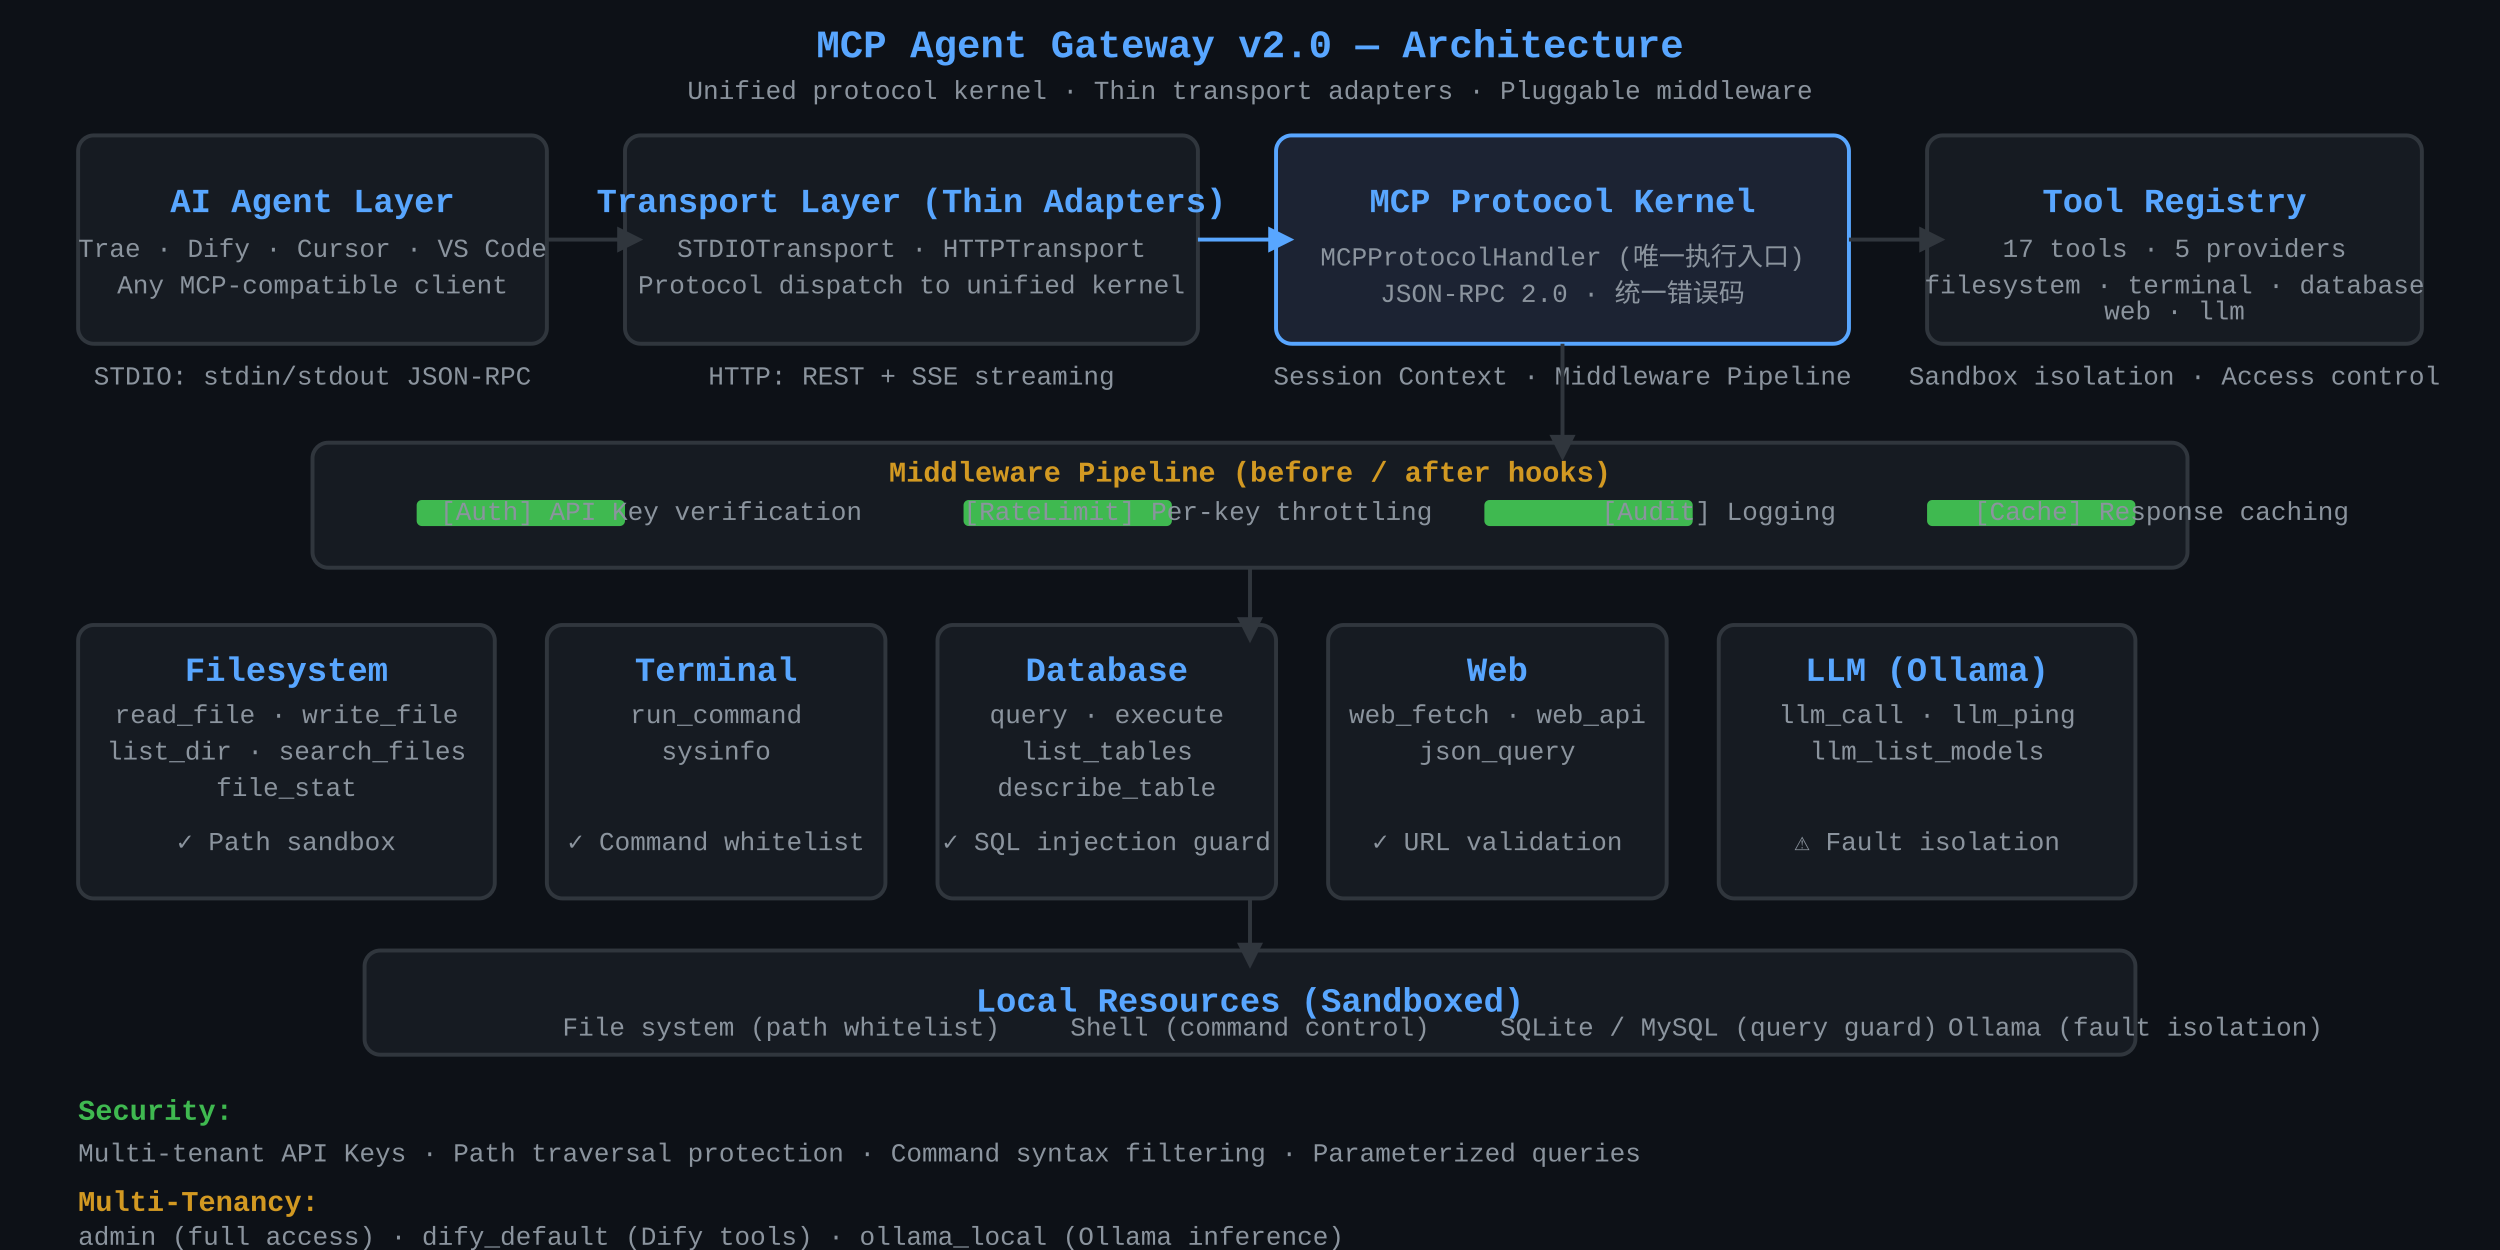
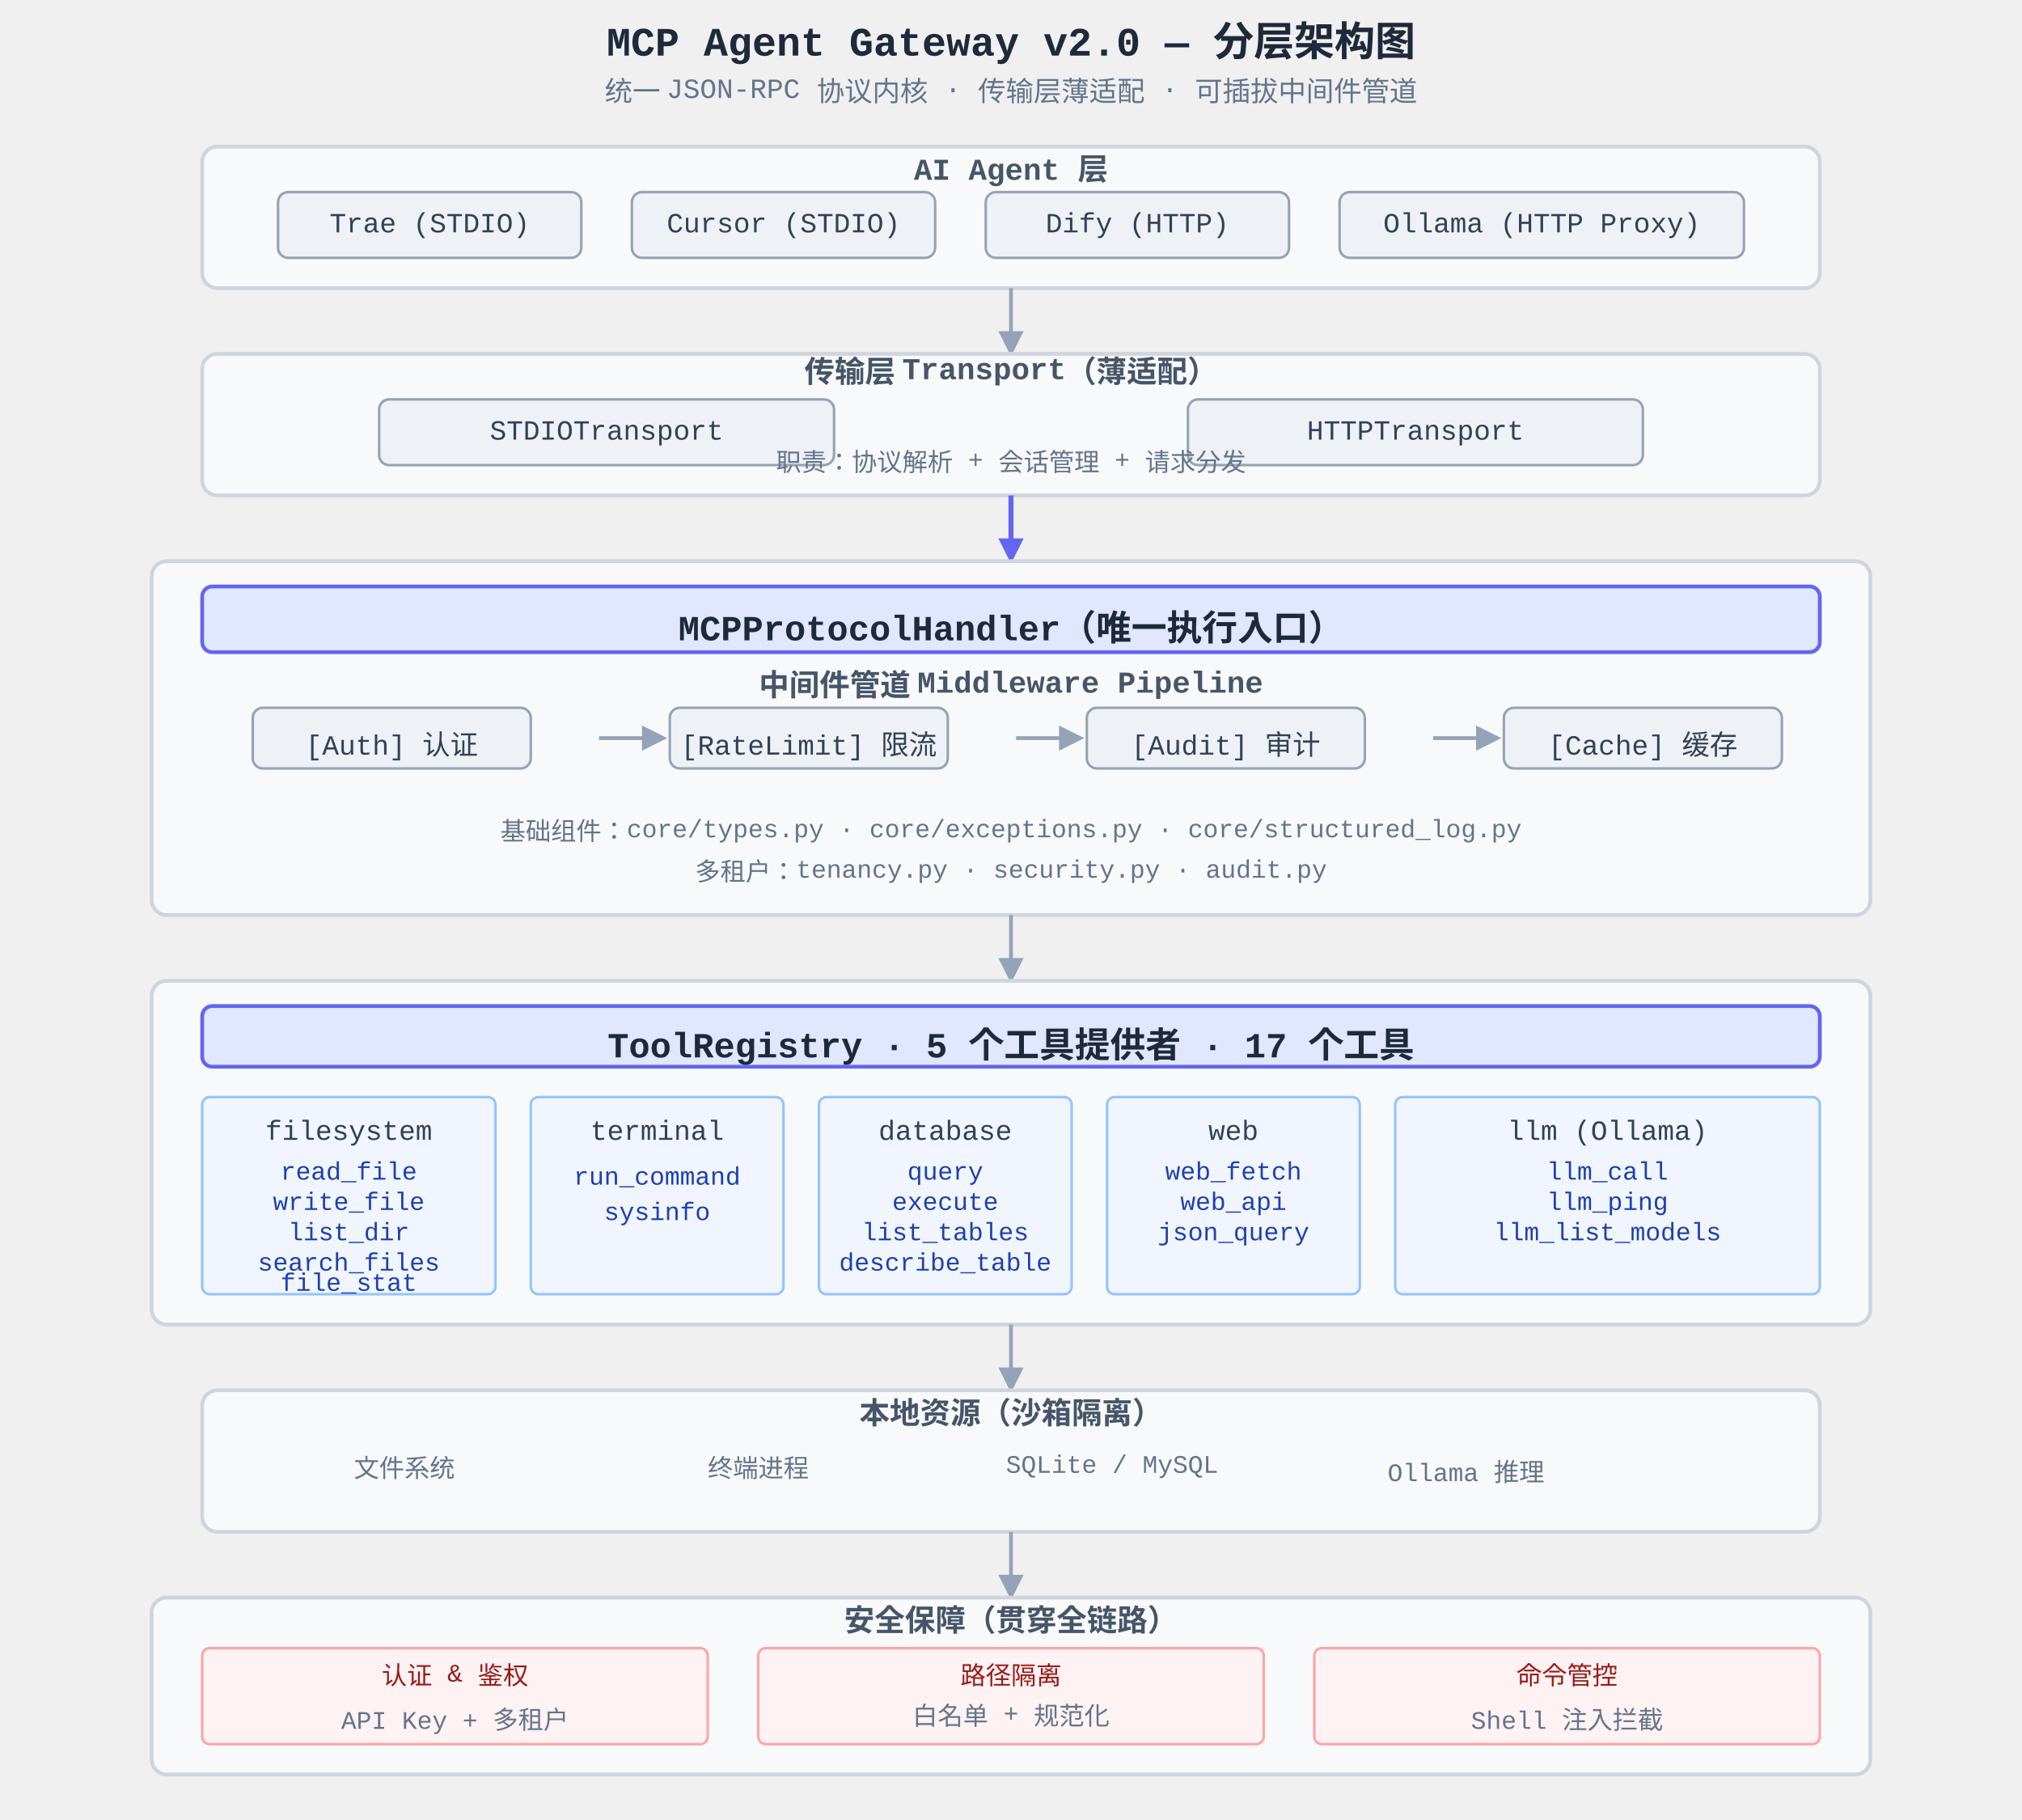
- <svg xmlns="http://www.w3.org/2000/svg" viewBox="0 0 960 480" font-family="Consolas, 'Courier New', monospace">
+ <svg xmlns="http://www.w3.org/2000/svg" viewBox="0 0 800 720" font-family="Consolas, 'Courier New', monospace">
  <defs>
    <style>
-       .bg { fill: #0d1117 }
-       .box { fill: #161b22; stroke: #30363d; stroke-width: 1.5; rx: 6 }
-       .box-active { fill: #1c2333; stroke: #58a6ff; stroke-width: 1.5; rx: 6 }
-       .label { fill: #c9d1d9; font-size: 12px; text-anchor: middle; dominant-baseline: central }
-       .label-bold { fill: #58a6ff; font-size: 13px; font-weight: bold; text-anchor: middle; dominant-baseline: central }
-       .label-small { fill: #8b949e; font-size: 10px; text-anchor: middle; dominant-baseline: central }
-       .arrow { stroke: #30363d; stroke-width: 1.5; fill: none }
-       .arrow-accent { stroke: #58a6ff; stroke-width: 1.5; fill: none }
-       .dot { fill: #3fb950; rx: 2 }
-       .section-title { fill: #d29922; font-size: 11px; text-anchor: middle; dominant-baseline: central; font-weight: bold }
+       .bg { fill: #ffffff }
+       .box-layer { fill: #f8f9fa; stroke: #d0d5dd; stroke-width: 1.5; rx: 6 }
+       .box-module { fill: #eef1f6; stroke: #98a2b3; stroke-width: 1; rx: 4 }
+       .box-highlight { fill: #e0e7ff; stroke: #6366f1; stroke-width: 1.5; rx: 4 }
+       .box-tool { fill: #f0f5ff; stroke: #93c5fd; stroke-width: 1; rx: 3 }
+       .box-security { fill: #fef2f2; stroke: #fca5a5; stroke-width: 1; rx: 3 }
+       .label-title { fill: #1e293b; font-size: 14px; font-weight: bold; text-anchor: middle; dominant-baseline: central }
+       .label-layer { fill: #475569; font-size: 12px; font-weight: bold; text-anchor: middle; dominant-baseline: central }
+       .label-module { fill: #334155; font-size: 11px; text-anchor: middle; dominant-baseline: central }
+       .label-small { fill: #64748b; font-size: 10px; text-anchor: middle; dominant-baseline: central }
+       .label-tool { fill: #1e40af; font-size: 10px; text-anchor: middle; dominant-baseline: central }
+       .label-security { fill: #991b1b; font-size: 10px; text-anchor: middle; dominant-baseline: central }
+       .arrow-down { stroke: #94a3b8; stroke-width: 1.5; fill: none }
+       .arrow-down-accent { stroke: #6366f1; stroke-width: 2; fill: none }
    </style>
  </defs>
-   <rect class="bg" width="960" height="480" />
-   <text x="480" y="22" fill="#58a6ff" font-size="15" font-weight="bold" text-anchor="middle">MCP Agent Gateway v2.0 — Architecture</text>
-   <text x="480" y="38" fill="#8b949e" font-size="10" text-anchor="middle">Unified protocol kernel · Thin transport adapters · Pluggable middleware</text>
-   <rect class="box" x="30" y="52" width="180" height="80" />
-   <text class="label-bold" x="120" y="78">AI Agent Layer</text>
-   <text class="label-small" x="120" y="96">Trae · Dify · Cursor · VS Code</text>
-   <text class="label-small" x="120" y="110">Any MCP-compatible client</text>
-   <rect class="box" x="240" y="52" width="220" height="80" />
-   <text class="label-bold" x="350" y="78">Transport Layer (Thin Adapters)</text>
-   <text class="label-small" x="350" y="96">STDIOTransport · HTTPTransport</text>
-   <text class="label-small" x="350" y="110">Protocol dispatch to unified kernel</text>
-   <rect class="box-active" x="490" y="52" width="220" height="80" />
-   <text class="label-bold" x="600" y="78">MCP Protocol Kernel</text>
-   <text class="label-small" x="600" y="96">MCPProtocolHandler (唯一执行入口)</text>
-   <text class="label-small" x="600" y="110">JSON-RPC 2.0 · 统一错误码</text>
-   <rect class="box" x="740" y="52" width="190" height="80" />
-   <text class="label-bold" x="835" y="78">Tool Registry</text>
-   <text class="label-small" x="835" y="96">17 tools · 5 providers</text>
-   <text class="label-small" x="835" y="110">filesystem · terminal · database</text>
-   <text class="label-small" x="835" y="120">web · llm</text>
-   <path class="arrow" d="M210,92 L240,92" />
-   <polygon fill="#30363d" points="237,87 247,92 237,97" />
-   <path class="arrow-accent" d="M460,92 L490,92" />
-   <polygon fill="#58a6ff" points="487,87 497,92 487,97" />
-   <path class="arrow" d="M710,92 L740,92" />
-   <polygon fill="#30363d" points="737,87 747,92 737,97" />
-   <text class="label-small" x="120" y="145">STDIO: stdin/stdout JSON-RPC</text>
-   <text class="label-small" x="350" y="145">HTTP: REST + SSE streaming</text>
-   <text class="label-small" x="600" y="145">Session Context · Middleware Pipeline</text>
-   <text class="label-small" x="835" y="145">Sandbox isolation · Access control</text>
-   <rect class="box" x="120" y="170" width="720" height="48" />
-   <text class="section-title" x="480" y="182">Middleware Pipeline (before / after hooks)</text>
-   <rect class="dot" x="160" y="192" width="80" height="10" />
-   <text class="label-small" x="250" y="197">[Auth] API Key verification</text>
-   <rect class="dot" x="370" y="192" width="80" height="10" />
-   <text class="label-small" x="460" y="197">[RateLimit] Per-key throttling</text>
-   <rect class="dot" x="570" y="192" width="80" height="10" />
-   <text class="label-small" x="660" y="197">[Audit] Logging</text>
-   <rect class="dot" x="740" y="192" width="80" height="10" />
-   <text class="label-small" x="830" y="197">[Cache] Response caching</text>
-   <path class="arrow" d="M600,132 L600,170" />
-   <polygon fill="#30363d" points="595,167 600,177 605,167" />
-   <rect class="box" x="30" y="240" width="160" height="105" />
-   <text class="label-bold" x="110" y="258">Filesystem</text>
-   <text class="label-small" x="110" y="275">read_file · write_file</text>
-   <text class="label-small" x="110" y="289">list_dir · search_files</text>
-   <text class="label-small" x="110" y="303">file_stat</text>
-   <text class="label-small" x="110" y="323" fill="#3fb950">✓ Path sandbox</text>
-   <rect class="box" x="210" y="240" width="130" height="105" />
-   <text class="label-bold" x="275" y="258">Terminal</text>
-   <text class="label-small" x="275" y="275">run_command</text>
-   <text class="label-small" x="275" y="289">sysinfo</text>
-   <text class="label-small" x="275" y="323" fill="#3fb950">✓ Command whitelist</text>
-   <rect class="box" x="360" y="240" width="130" height="105" />
-   <text class="label-bold" x="425" y="258">Database</text>
-   <text class="label-small" x="425" y="275">query · execute</text>
-   <text class="label-small" x="425" y="289">list_tables</text>
-   <text class="label-small" x="425" y="303">describe_table</text>
-   <text class="label-small" x="425" y="323" fill="#3fb950">✓ SQL injection guard</text>
-   <rect class="box" x="510" y="240" width="130" height="105" />
-   <text class="label-bold" x="575" y="258">Web</text>
-   <text class="label-small" x="575" y="275">web_fetch · web_api</text>
-   <text class="label-small" x="575" y="289">json_query</text>
-   <text class="label-small" x="575" y="323" fill="#3fb950">✓ URL validation</text>
-   <rect class="box" x="660" y="240" width="160" height="105" />
-   <text class="label-bold" x="740" y="258">LLM (Ollama)</text>
-   <text class="label-small" x="740" y="275">llm_call · llm_ping</text>
-   <text class="label-small" x="740" y="289">llm_list_models</text>
-   <text class="label-small" x="740" y="323" fill="#f85149">⚠ Fault isolation</text>
-   <path class="arrow" d="M480,218 L480,240" />
-   <polygon fill="#30363d" points="475,237 480,247 485,237" />
-   <rect class="box" x="140" y="365" width="680" height="40" />
-   <text class="label-bold" x="480" y="385">Local Resources (Sandboxed)</text>
-   <text class="label-small" x="300" y="395">File system (path whitelist)</text>
-   <text class="label-small" x="480" y="395">Shell (command control)</text>
-   <text class="label-small" x="660" y="395">SQLite / MySQL (query guard)</text>
-   <text class="label-small" x="820" y="395">Ollama (fault isolation)</text>
-   <path class="arrow" d="M480,345 L480,365" />
-   <polygon fill="#30363d" points="475,362 480,372 485,362" />
-   <text x="30" y="430" fill="#3fb950" font-size="11" font-weight="bold">Security:</text>
-   <text x="30" y="446" fill="#8b949e" font-size="10">Multi-tenant API Keys · Path traversal protection · Command syntax filtering · Parameterized queries</text>
-   <text x="30" y="465" fill="#d29922" font-size="11" font-weight="bold">Multi-Tenancy:</text>
-   <text x="30" y="478" fill="#8b949e" font-size="10">admin (full access) · dify_default (Dify tools) · ollama_local (Ollama inference)</text>
+   <text x="400" y="22" fill="#1e293b" font-size="16" font-weight="bold" text-anchor="middle">MCP Agent Gateway v2.0 — 分层架构图</text>
+   <text x="400" y="40" fill="#64748b" font-size="11" text-anchor="middle">统一 JSON-RPC 协议内核 · 传输层薄适配 · 可插拔中间件管道</text>
+   <rect class="box-layer" x="80" y="58" width="640" height="56" />
+   <text class="label-layer" x="400" y="64">AI Agent 层</text>
+   <rect class="box-module" x="110" y="76" width="120" height="26" />
+   <text class="label-module" x="170" y="89">Trae (STDIO)</text>
+   <rect class="box-module" x="250" y="76" width="120" height="26" />
+   <text class="label-module" x="310" y="89">Cursor (STDIO)</text>
+   <rect class="box-module" x="390" y="76" width="120" height="26" />
+   <text class="label-module" x="450" y="89">Dify (HTTP)</text>
+   <rect class="box-module" x="530" y="76" width="160" height="26" />
+   <text class="label-module" x="610" y="89">Ollama (HTTP Proxy)</text>
+   <path class="arrow-down" d="M400,114 L400,134" />
+   <polygon fill="#94a3b8" points="395,131 400,141 405,131" />
+   <rect class="box-layer" x="80" y="140" width="640" height="56" />
+   <text class="label-layer" x="400" y="146">传输层 Transport（薄适配）</text>
+   <rect class="box-module" x="150" y="158" width="180" height="26" />
+   <text class="label-module" x="240" y="171">STDIOTransport</text>
+   <rect class="box-module" x="470" y="158" width="180" height="26" />
+   <text class="label-module" x="560" y="171">HTTPTransport</text>
+   <text class="label-small" x="400" y="182">职责：协议解析 + 会话管理 + 请求分发</text>
+   <path class="arrow-down-accent" d="M400,196 L400,216" />
+   <polygon fill="#6366f1" points="395,213 400,223 405,213" />
+   <rect class="box-layer" x="60" y="222" width="680" height="140" />
+   <rect class="box-highlight" x="80" y="232" width="640" height="26" />
+   <text class="label-title" x="400" y="245">MCPProtocolHandler（唯一执行入口）</text>
+   <text class="label-layer" x="400" y="270">中间件管道 Middleware Pipeline</text>
+   <rect class="box-module" x="100" y="280" width="110" height="24" />
+   <text class="label-module" x="155" y="292">[Auth] 认证</text>
+   <path class="arrow-down" d="M237,292 L257,292" />
+   <polygon fill="#94a3b8" points="254,287 264,292 254,297" />
+   <rect class="box-module" x="265" y="280" width="110" height="24" />
+   <text class="label-module" x="320" y="292">[RateLimit] 限流</text>
+   <path class="arrow-down" d="M402,292 L422,292" />
+   <polygon fill="#94a3b8" points="419,287 429,292 419,297" />
+   <rect class="box-module" x="430" y="280" width="110" height="24" />
+   <text class="label-module" x="485" y="292">[Audit] 审计</text>
+   <path class="arrow-down" d="M567,292 L587,292" />
+   <polygon fill="#94a3b8" points="584,287 594,292 584,297" />
+   <rect class="box-module" x="595" y="280" width="110" height="24" />
+   <text class="label-module" x="650" y="292">[Cache] 缓存</text>
+   <text class="label-small" x="400" y="328">基础组件：core/types.py · core/exceptions.py · core/structured_log.py</text>
+   <text class="label-small" x="400" y="344">多租户：tenancy.py · security.py · audit.py</text>
+   <path class="arrow-down" d="M400,362 L400,382" />
+   <polygon fill="#94a3b8" points="395,379 400,389 405,379" />
+   <rect class="box-layer" x="60" y="388" width="680" height="136" />
+   <rect class="box-highlight" x="80" y="398" width="640" height="24" />
+   <text class="label-title" x="400" y="410">ToolRegistry · 5 个工具提供者 · 17 个工具</text>
+   <rect class="box-tool" x="80" y="434" width="116" height="78" />
+   <text class="label-module" x="138" y="448">filesystem</text>
+   <text class="label-tool" x="138" y="464">read_file</text>
+   <text class="label-tool" x="138" y="476">write_file</text>
+   <text class="label-tool" x="138" y="488">list_dir</text>
+   <text class="label-tool" x="138" y="500">search_files</text>
+   <text class="label-tool" x="138" y="508">file_stat</text>
+   <rect class="box-tool" x="210" y="434" width="100" height="78" />
+   <text class="label-module" x="260" y="448">terminal</text>
+   <text class="label-tool" x="260" y="466">run_command</text>
+   <text class="label-tool" x="260" y="480">sysinfo</text>
+   <rect class="box-tool" x="324" y="434" width="100" height="78" />
+   <text class="label-module" x="374" y="448">database</text>
+   <text class="label-tool" x="374" y="464">query</text>
+   <text class="label-tool" x="374" y="476">execute</text>
+   <text class="label-tool" x="374" y="488">list_tables</text>
+   <text class="label-tool" x="374" y="500">describe_table</text>
+   <rect class="box-tool" x="438" y="434" width="100" height="78" />
+   <text class="label-module" x="488" y="448">web</text>
+   <text class="label-tool" x="488" y="464">web_fetch</text>
+   <text class="label-tool" x="488" y="476">web_api</text>
+   <text class="label-tool" x="488" y="488">json_query</text>
+   <rect class="box-tool" x="552" y="434" width="168" height="78" />
+   <text class="label-module" x="636" y="448">llm (Ollama)</text>
+   <text class="label-tool" x="636" y="464">llm_call</text>
+   <text class="label-tool" x="636" y="476">llm_ping</text>
+   <text class="label-tool" x="636" y="488">llm_list_models</text>
+   <path class="arrow-down" d="M400,524 L400,544" />
+   <polygon fill="#94a3b8" points="395,541 400,551 405,541" />
+   <rect class="box-layer" x="80" y="550" width="640" height="56" />
+   <text class="label-layer" x="400" y="558">本地资源（沙箱隔离）</text>
+   <text class="label-small" x="160" y="580">文件系统</text>
+   <text class="label-small" x="300" y="580">终端进程</text>
+   <text class="label-small" x="440" y="580">SQLite / MySQL</text>
+   <text class="label-small" x="580" y="580">Ollama 推理</text>
+   <path class="arrow-down" d="M400,606 L400,626" />
+   <polygon fill="#94a3b8" points="395,623 400,633 405,623" />
+   <rect class="box-layer" x="60" y="632" width="680" height="70" />
+   <text class="label-layer" x="400" y="640">安全保障（贯穿全链路）</text>
+   <rect class="box-security" x="80" y="652" width="200" height="38" />
+   <text class="label-security" x="180" y="662">认证 &amp; 鉴权</text>
+   <text class="label-small" x="180" y="678">API Key + 多租户</text>
+   <rect class="box-security" x="300" y="652" width="200" height="38" />
+   <text class="label-security" x="400" y="662">路径隔离</text>
+   <text class="label-small" x="400" y="678">白名单 + 规范化</text>
+   <rect class="box-security" x="520" y="652" width="200" height="38" />
+   <text class="label-security" x="620" y="662">命令管控</text>
+   <text class="label-small" x="620" y="678">Shell 注入拦截</text>
</svg>
